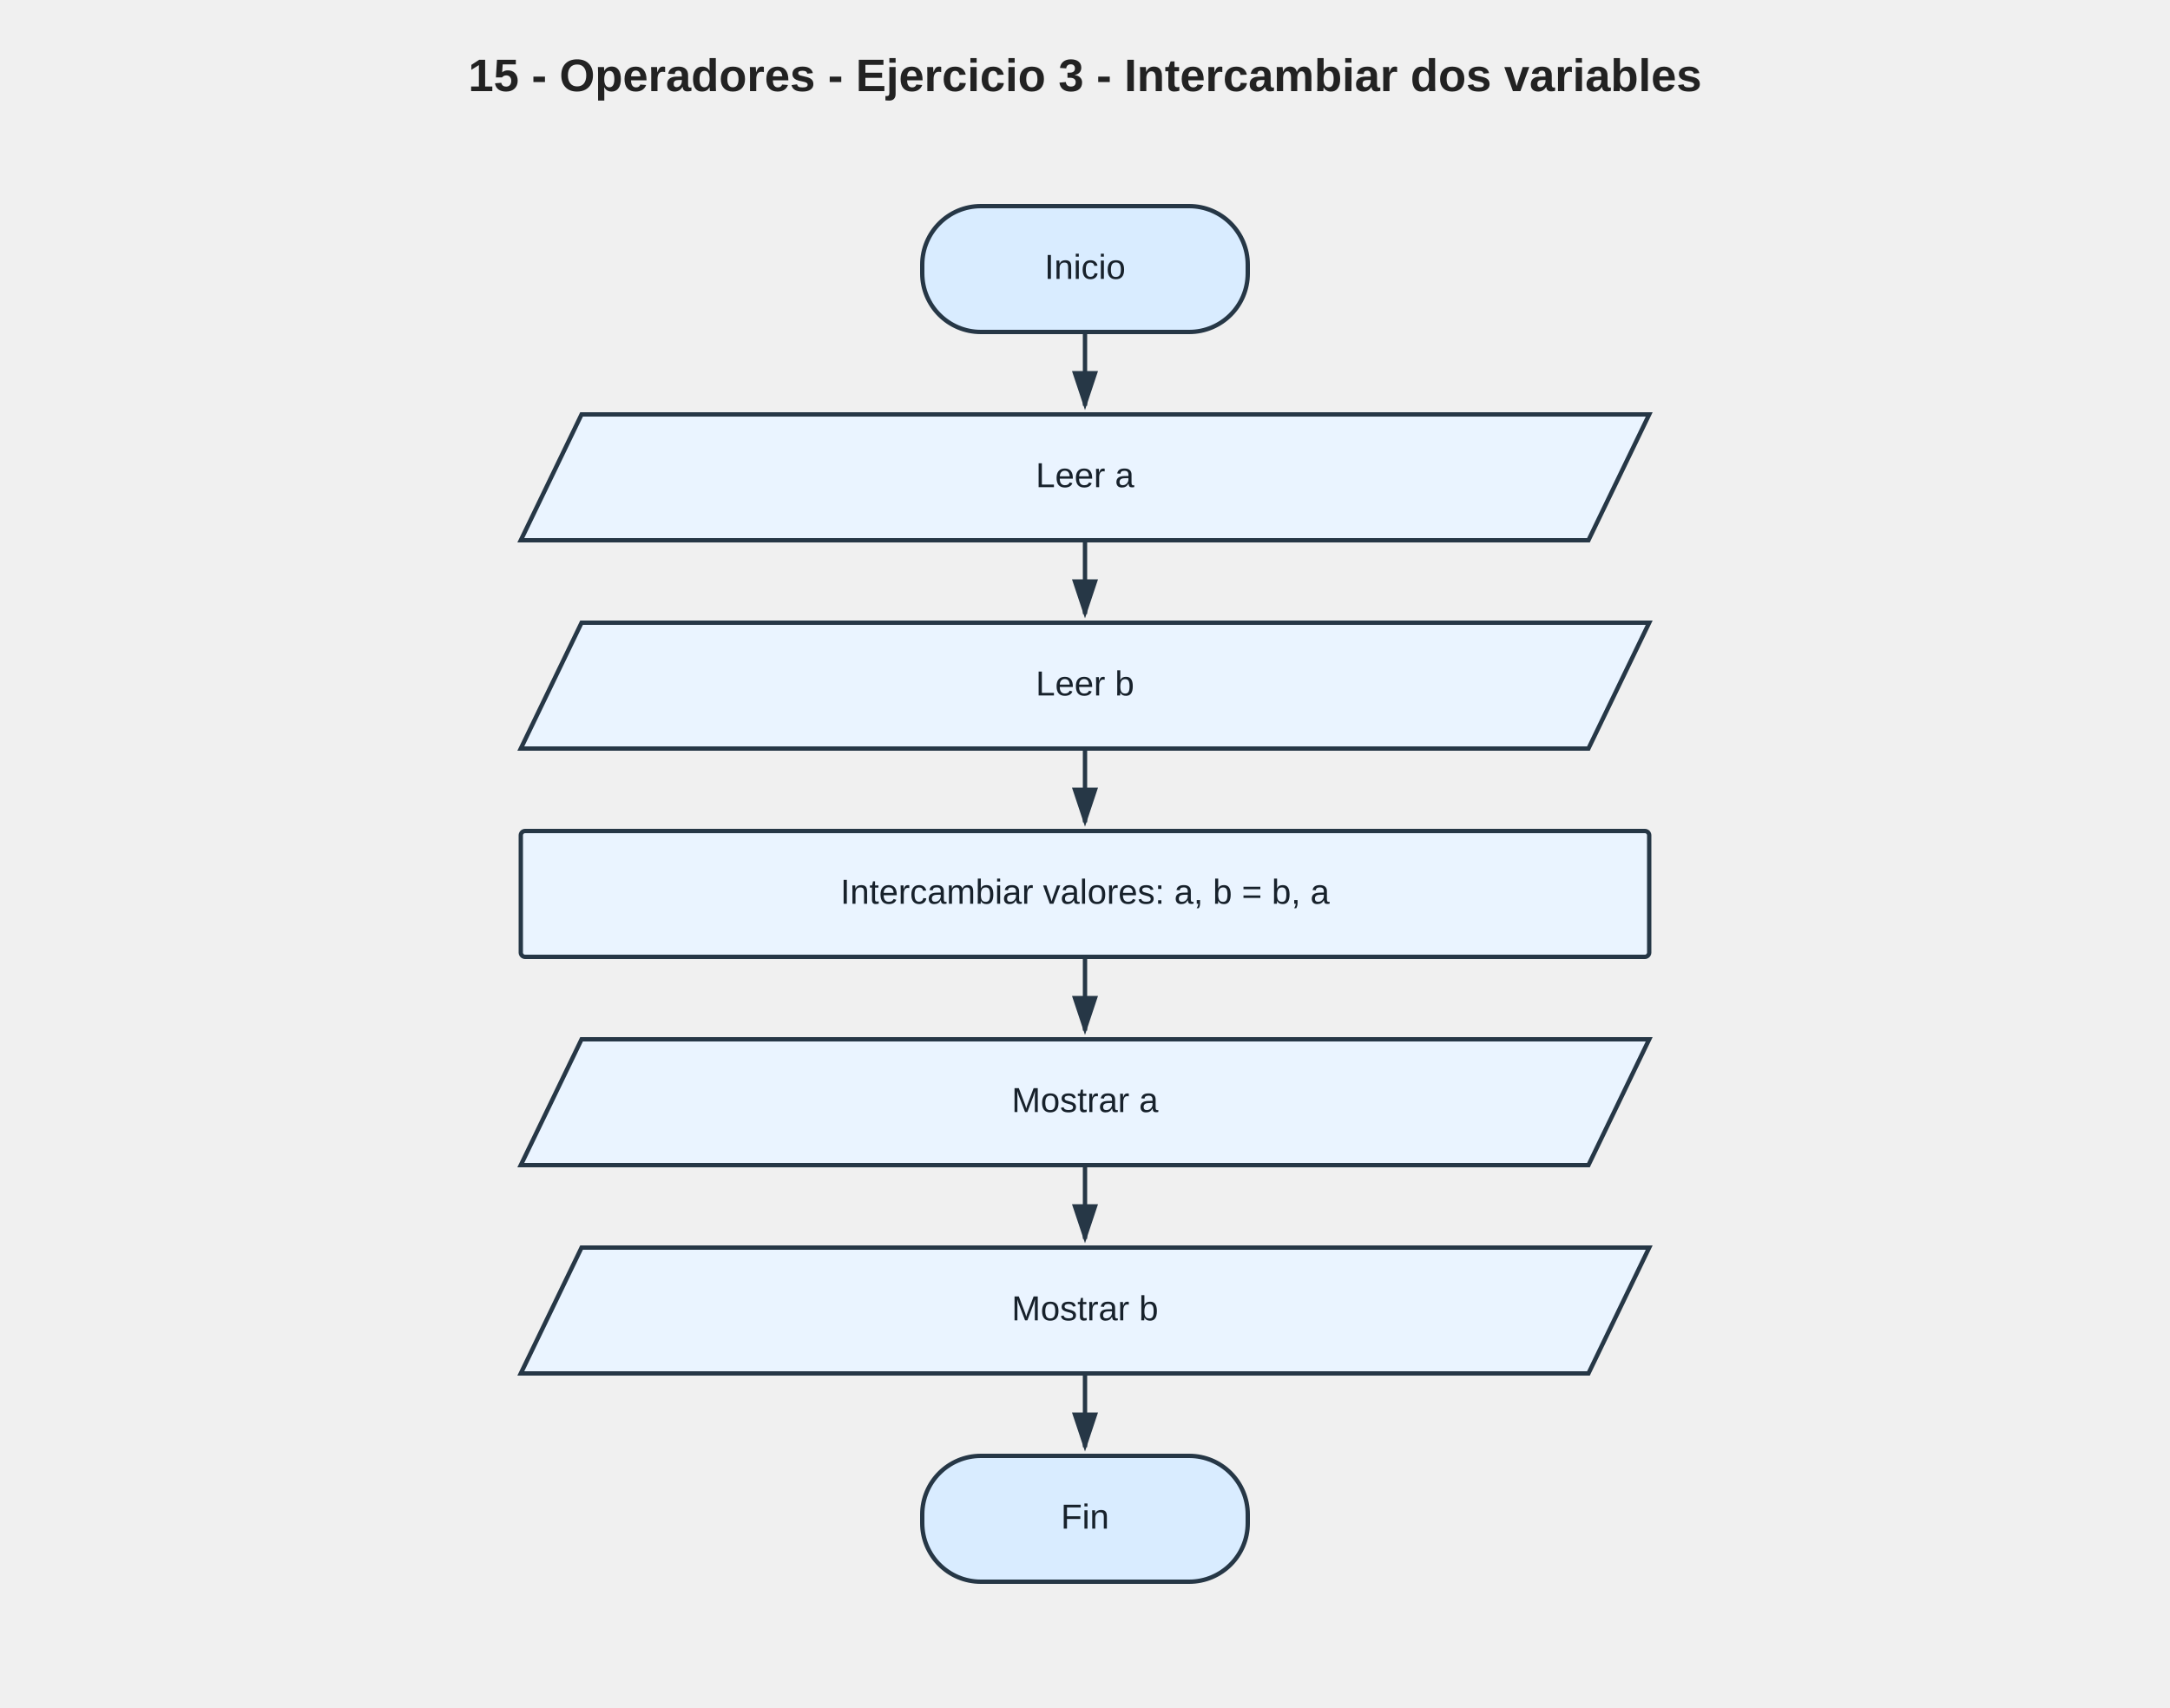
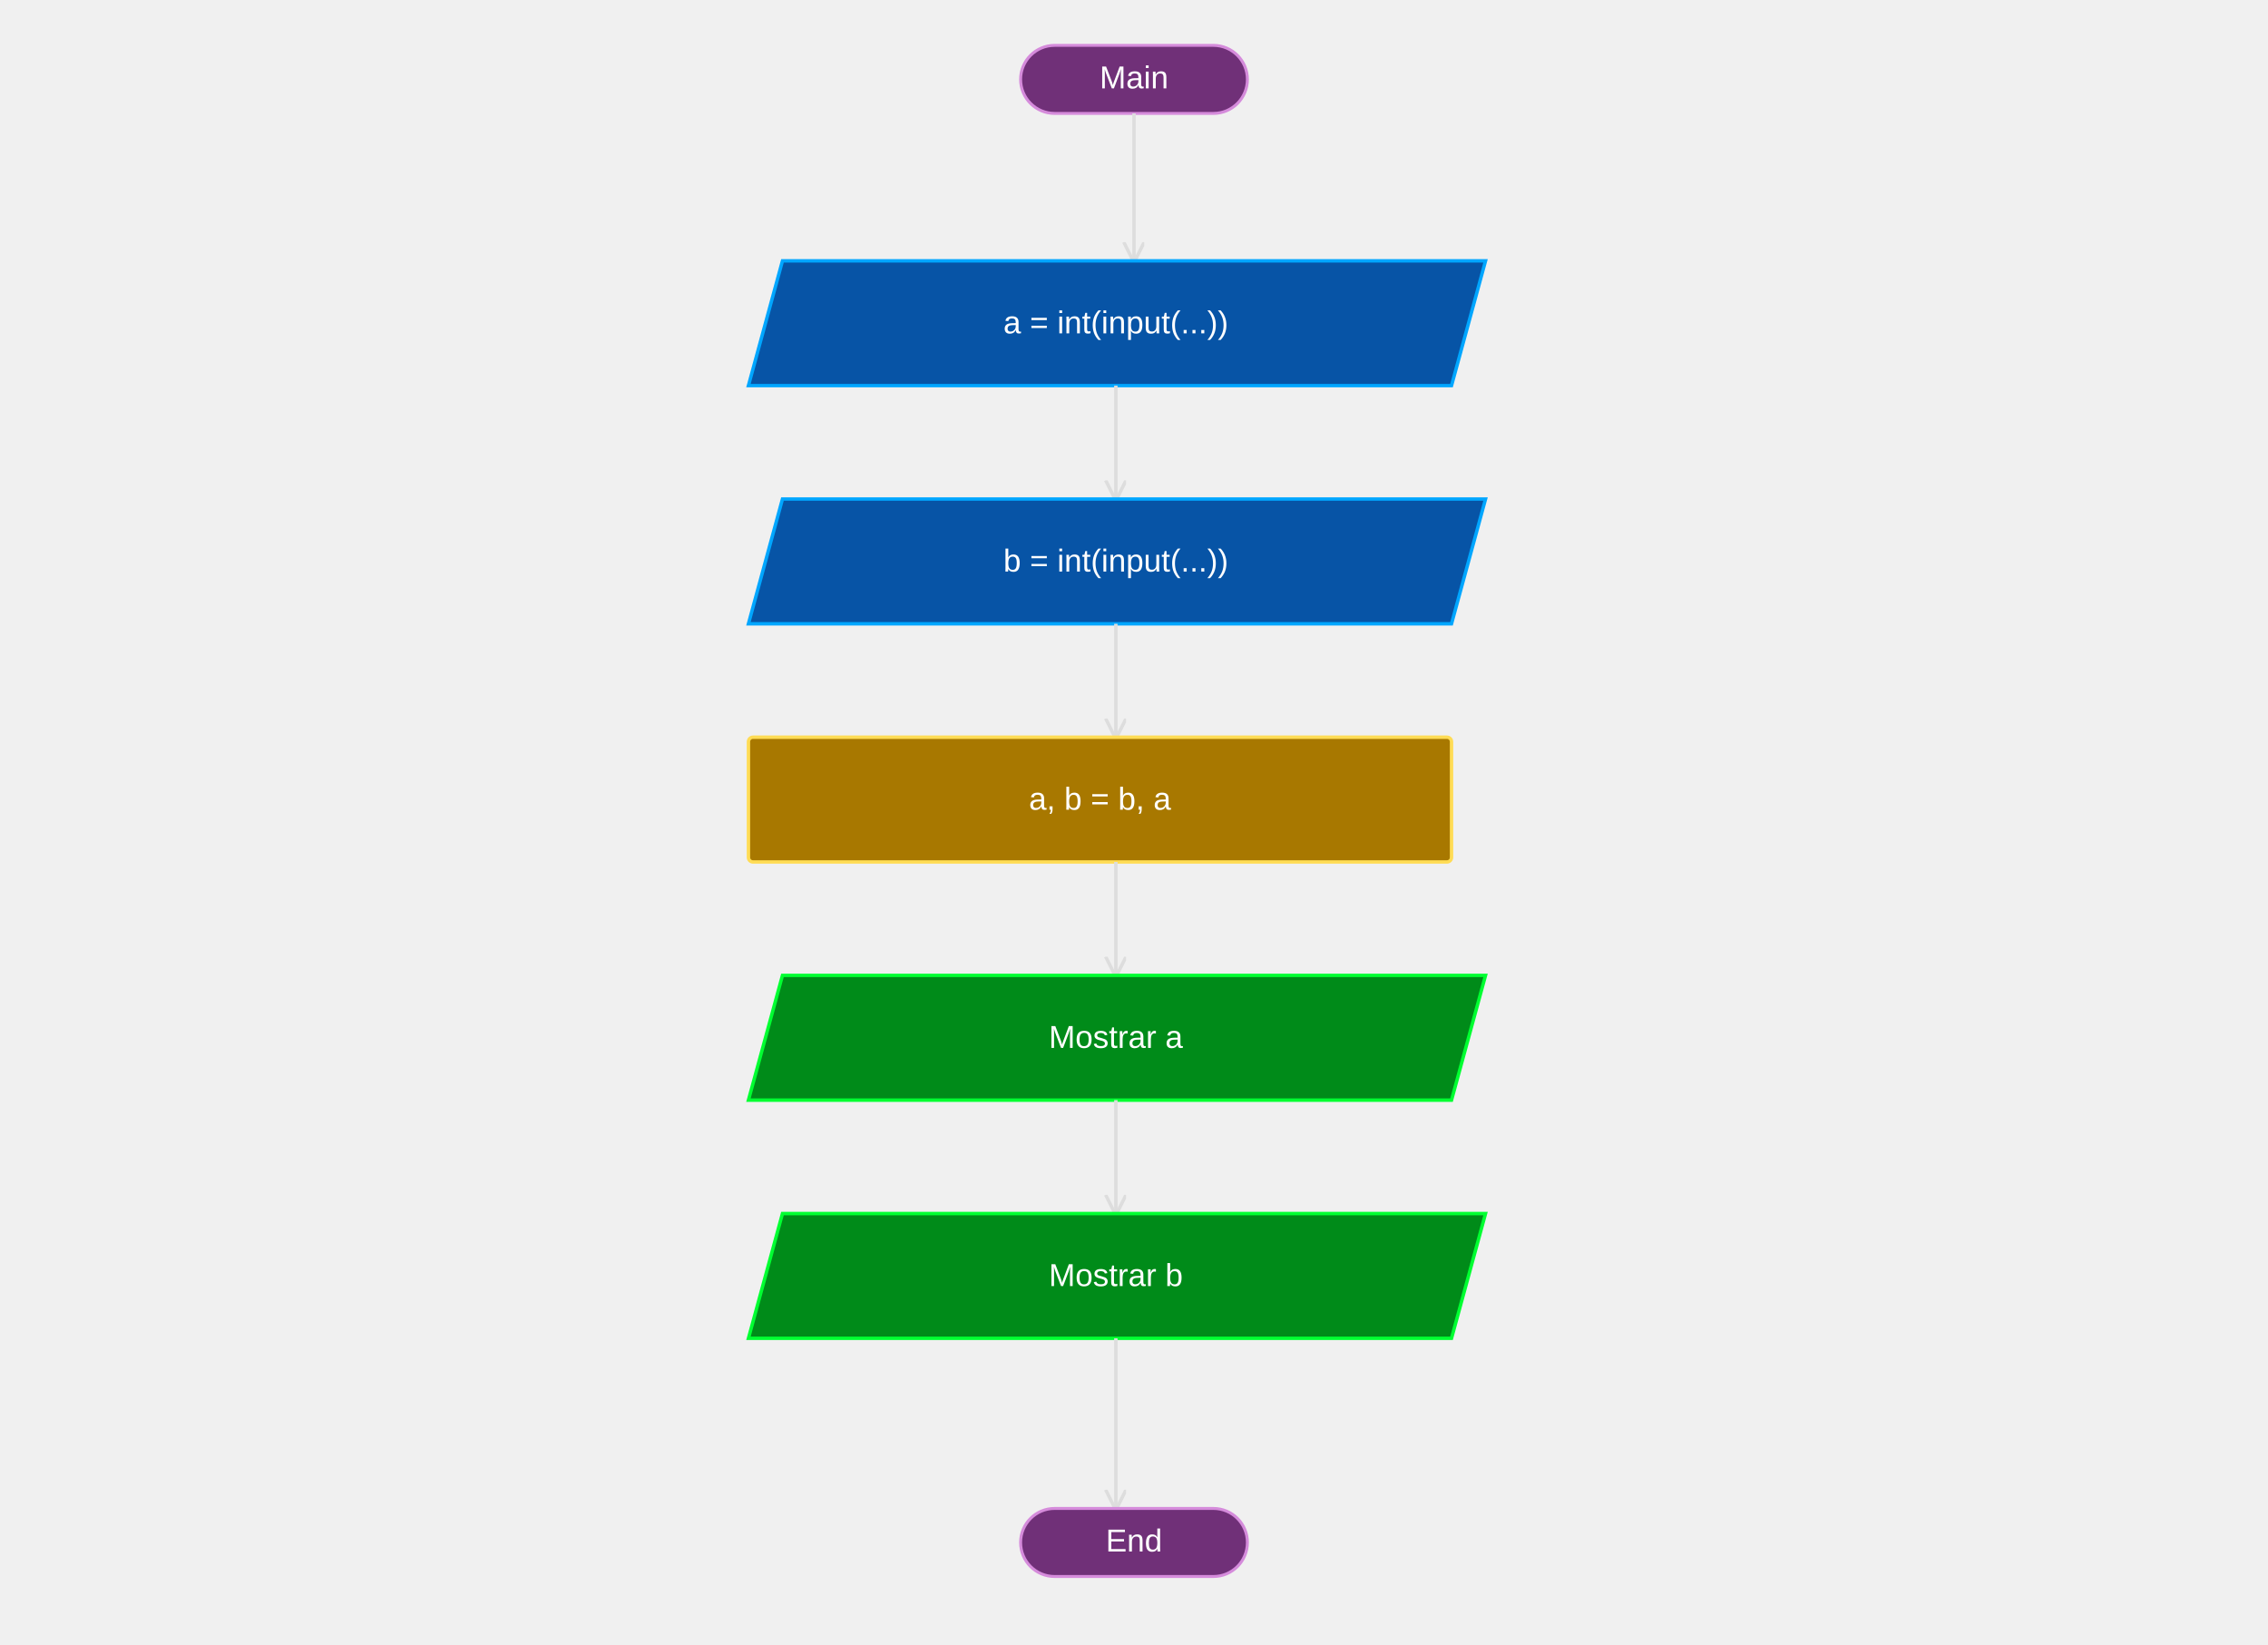
- <svg xmlns="http://www.w3.org/2000/svg" viewBox="0 0 1000 787" role="img" aria-label="15 - Operadores - Ejercicio 3 - Intercambiar dos variables">
+ <svg xmlns="http://www.w3.org/2000/svg" viewBox="0 0 1000 725" role="img" aria-label="15 - Operadores - Ejercicio 3 - Intercambiar dos variables">
  <defs>
-     <style>
- svg{background:#fff;font-family:Arial,Helvetica,sans-serif}
- .title{font-size:21px;font-weight:700;fill:#222}
- .symbol{fill:#eaf4ff;stroke:#263746;stroke-width:2}
- .terminal{fill:#d9ecff;stroke:#263746;stroke-width:2}
- .decision{fill:#fff2cc;stroke:#263746;stroke-width:2}
- .label{font-size:16px;fill:#17212b;text-anchor:middle;dominant-baseline:middle}
- .small{font-size:14px;fill:#17212b;text-anchor:middle}
- .edge{font-size:14px;font-weight:700;fill:#222}
- .path{fill:none;stroke:#263746;stroke-width:2;marker-end:url(#arrow)}
- </style>
-     <marker id="arrow" markerWidth="10" markerHeight="10" refX="8" refY="3" orient="auto">
-       <path d="M0,0 L0,6 L9,3 z" fill="#263746" />
+     <style>svg{background:#000;font-family:Arial,Helvetica,sans-serif}.arrow{fill:none;stroke:#ddd;stroke-width:1.5;marker-end:url(#arr)}.terminal{fill:#703078;stroke:#d58bdb;stroke-width:1.3}.in{fill:#0754a6;stroke:#00a6ff;stroke-width:1.5}.out{fill:#008b19;stroke:#00ff31;stroke-width:1.5}.assign{fill:#a87800;stroke:#ffdc55;stroke-width:1.5}.label{fill:#fff;font-size:14px;text-anchor:middle;dominant-baseline:middle}</style>
+     <marker id="arr" markerWidth="7" markerHeight="7" refX="5.5" refY="3" orient="auto">
+       <path d="M0 0 L6 3 L0 6" fill="none" stroke="#ddd" />
    </marker>
  </defs>
-   <text class="title" x="500" y="42" text-anchor="middle">15 - Operadores - Ejercicio 3 - Intercambiar dos variables</text>
-   <rect class="terminal" x="425" y="95" width="150" height="58" rx="27" />
-   <text class="label" x="500" y="124">Inicio</text>
-   <path class="path" d="M500 153 V187" />
-   <polygon class="symbol" points="268,191 760,191 732,249 240,249" />
-   <text class="label" x="500" y="220">Leer a</text>
-   <path class="path" d="M500 249 V283" />
-   <polygon class="symbol" points="268,287 760,287 732,345 240,345" />
-   <text class="label" x="500" y="316">Leer b</text>
-   <path class="path" d="M500 345 V379" />
-   <rect class="symbol" x="240" y="383" width="520" height="58" rx="2" />
-   <text class="label" x="500" y="412">Intercambiar valores: a, b = b, a</text>
-   <path class="path" d="M500 441 V475" />
-   <polygon class="symbol" points="268,479 760,479 732,537 240,537" />
-   <text class="label" x="500" y="508">Mostrar a</text>
-   <path class="path" d="M500 537 V571" />
-   <polygon class="symbol" points="268,575 760,575 732,633 240,633" />
-   <text class="label" x="500" y="604">Mostrar b</text>
-   <path class="path" d="M500 633 V667" />
-   <rect class="terminal" x="425" y="671" width="150" height="58" rx="27" />
-   <text class="label" x="500" y="700">Fin</text>
+   <rect class="terminal" x="450" y="20" width="100" height="30" rx="15" />
+   <text class="label" x="500" y="35">Main</text>
+   <path class="arrow" d="M500 50 V115" />
+   <polygon class="in" points="345,115 655,115 640,170 330,170" />
+   <text class="label" x="492" y="143">a = int(input(...))</text>
+   <path class="arrow" d="M492 170 V220" />
+   <polygon class="in" points="345,220 655,220 640,275 330,275" />
+   <text class="label" x="492" y="248">b = int(input(...))</text>
+   <path class="arrow" d="M492 275 V325" />
+   <rect class="assign" x="330" y="325" width="310" height="55" rx="2" />
+   <text class="label" x="485" y="353">a, b = b, a</text>
+   <path class="arrow" d="M492 380 V430" />
+   <polygon class="out" points="345,430 655,430 640,485 330,485" />
+   <text class="label" x="492" y="458">Mostrar a</text>
+   <path class="arrow" d="M492 485 V535" />
+   <polygon class="out" points="345,535 655,535 640,590 330,590" />
+   <text class="label" x="492" y="563">Mostrar b</text>
+   <path class="arrow" d="M492 590 V665" />
+   <rect class="terminal" x="450" y="665" width="100" height="30" rx="15" />
+   <text class="label" x="500" y="680">End</text>
</svg>
